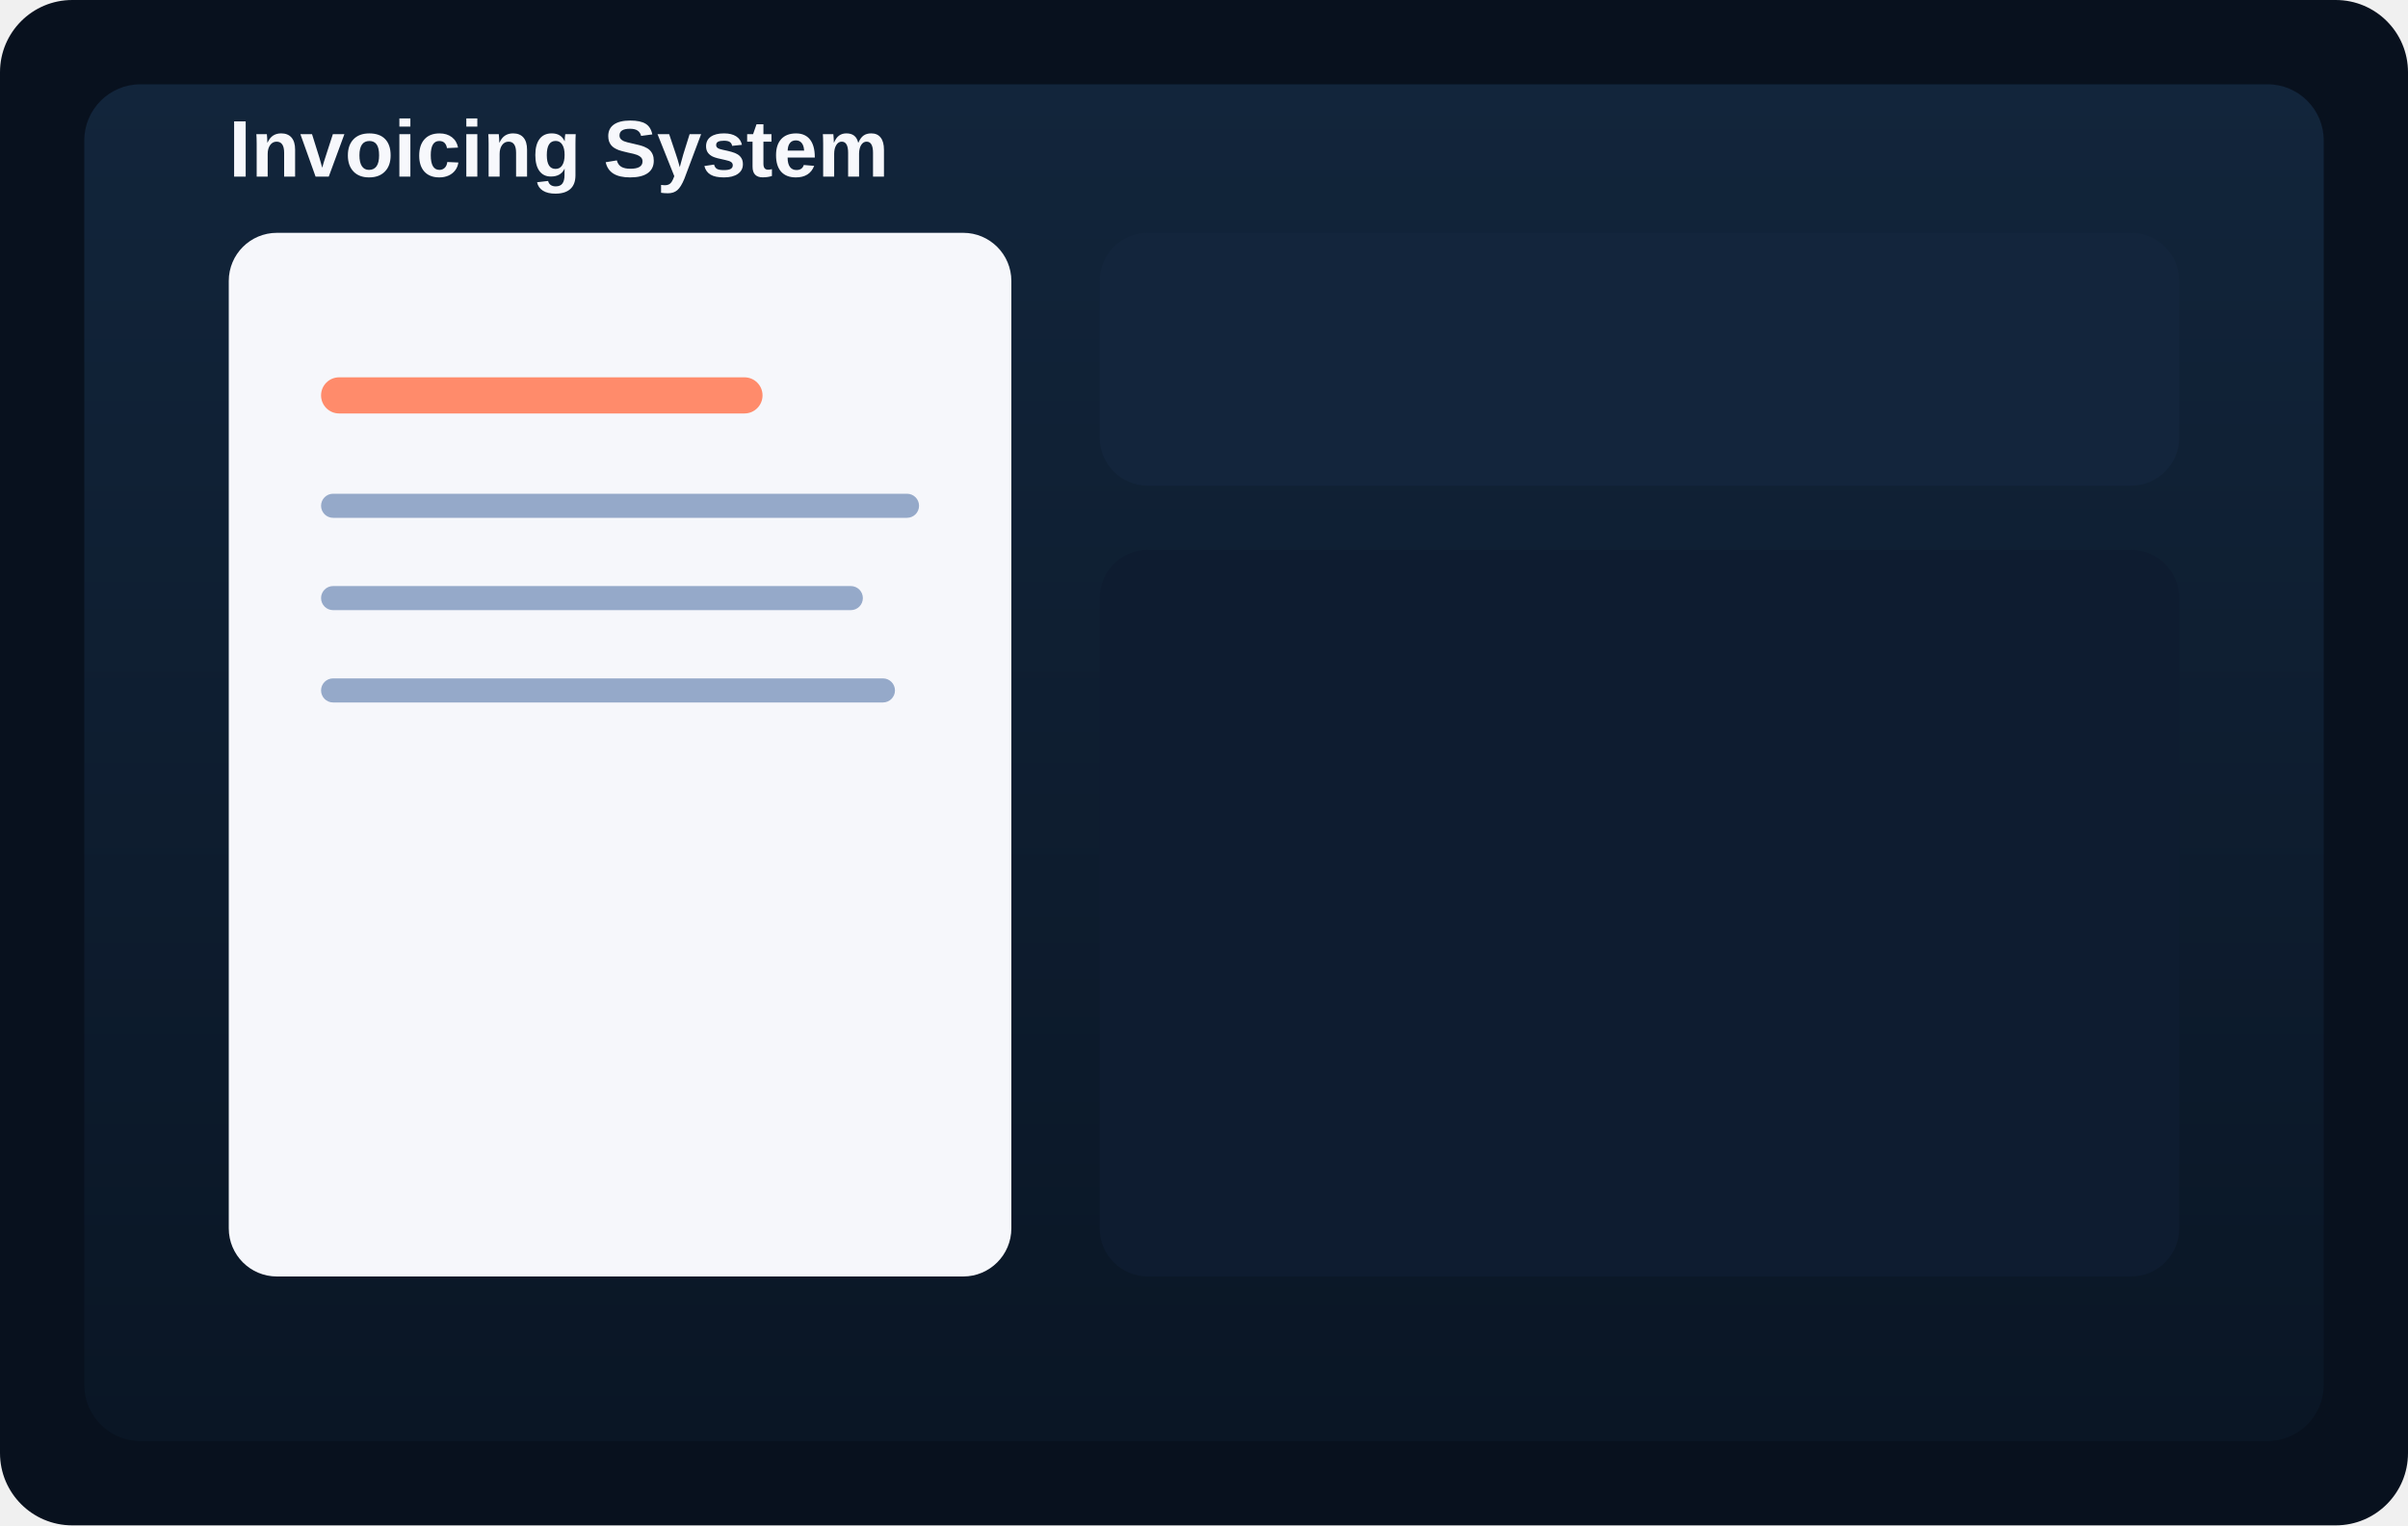
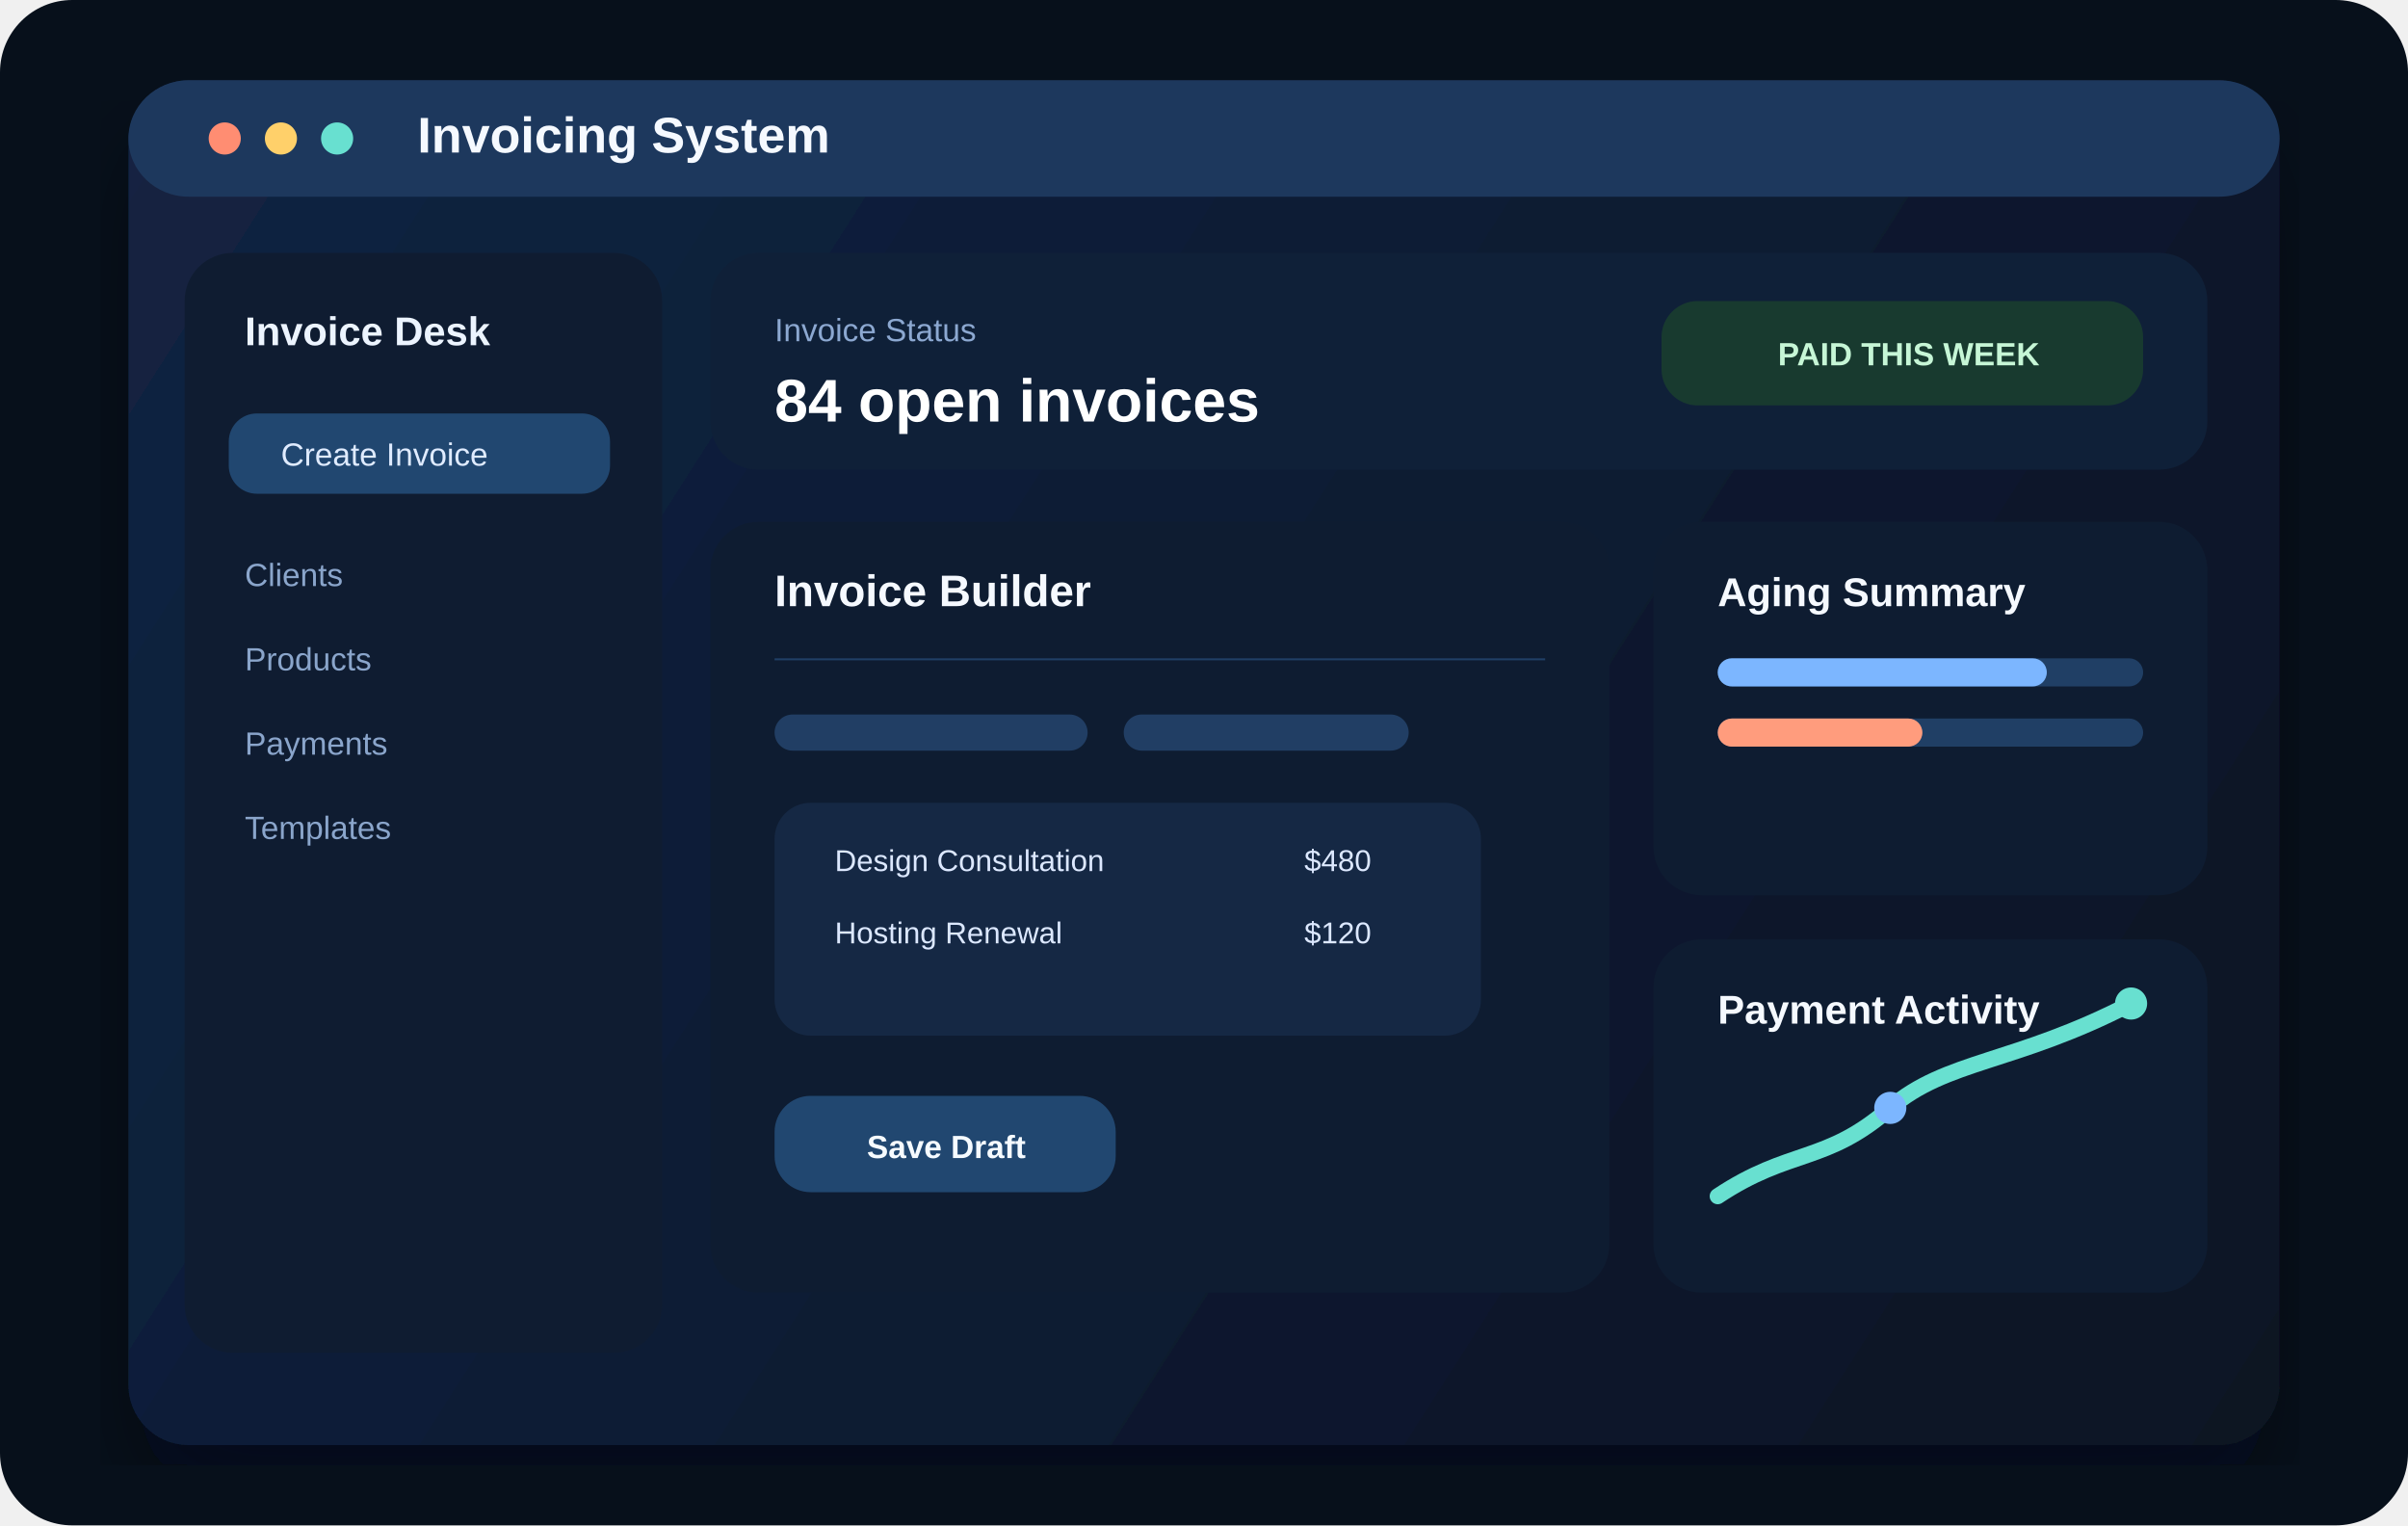
<svg xmlns="http://www.w3.org/2000/svg" width="1200" height="760" viewBox="0 0 1200 760" fill="none">
-   <rect width="1200" height="760" rx="36" fill="#08111E" />
-   <rect x="42" y="42" width="1116" height="676" rx="28" fill="url(#a)" />
-   <rect x="114" y="116" width="390" height="520" rx="24" fill="#F6F7FB" />
-   <rect x="548" y="116" width="538" height="126" rx="24" fill="#13253C" />
-   <rect x="548" y="274" width="538" height="362" rx="24" fill="#0E1C30" />
-   <rect x="160" y="188" width="220" height="18" rx="9" fill="#FF8B6B" />
-   <rect x="160" y="246" width="298" height="12" rx="6" fill="#95A9C9" />
-   <rect x="160" y="292" width="270" height="12" rx="6" fill="#95A9C9" />
-   <rect x="160" y="338" width="286" height="12" rx="6" fill="#95A9C9" />
-   <text x="114" y="88" fill="#F7F8FC" font-family="Arial, sans-serif" font-size="40" font-weight="700">Invoicing System</text>
  <defs>
-     <linearGradient id="a" x1="600" y1="42" x2="600" y2="718" gradientUnits="userSpaceOnUse">
-       <stop stop-color="#12253B" />
-       <stop offset="1" stop-color="#0A1625" />
+     <linearGradient id="bg" x1="76" y1="44" x2="1122" y2="712" gradientUnits="userSpaceOnUse">
+       <stop stop-color="#122442" />
+       <stop offset="1" stop-color="#0A1324" />
    </linearGradient>
+     <filter id="shadow" x="50" y="22" width="1096" height="708" filterUnits="userSpaceOnUse" color-interpolation-filters="sRGB">
+       <feDropShadow dx="0" dy="28" stdDeviation="28" flood-color="#020713" flood-opacity="0.44" />
+     </filter>
  </defs>
+   <rect width="1200" height="760" rx="36" fill="#07101B" />
+   <g filter="url(#shadow)">
+     <rect x="64" y="40" width="1072" height="680" rx="30" fill="url(#bg)" />
+   </g>
+   <rect x="64" y="40" width="1072" height="58" rx="30" fill="#1D385D" />
+   <circle cx="112" cy="69" r="8" fill="#FF8D72" />
+   <circle cx="140" cy="69" r="8" fill="#FFD06A" />
+   <circle cx="168" cy="69" r="8" fill="#68E0D0" />
+   <text x="208" y="76" fill="#F5F9FF" font-family="Arial, sans-serif" font-size="25" font-weight="700">Invoicing System</text>
+   <rect x="92" y="126" width="238" height="548" rx="24" fill="#0F1C31" />
+   <text x="122" y="172" fill="#ECF4FF" font-family="Arial, sans-serif" font-size="20" font-weight="700">Invoice Desk</text>
+   <rect x="114" y="206" width="190" height="40" rx="14" fill="#214770" />
+   <g fill="#8AA5CB" font-family="Arial, sans-serif" font-size="16">
+     <text x="140" y="232" fill="#DFEBFF">Create Invoice</text>
+     <text x="122" y="292">Clients</text>
+     <text x="122" y="334">Products</text>
+     <text x="122" y="376">Payments</text>
+     <text x="122" y="418">Templates</text>
+   </g>
+   <rect x="354" y="126" width="746" height="108" rx="24" fill="#0F2038" />
+   <text x="386" y="170" fill="#8CA8D1" font-family="Arial, sans-serif" font-size="16">Invoice Status</text>
+   <text x="386" y="210" fill="#FFFFFF" font-family="Arial, sans-serif" font-size="30" font-weight="700">84 open invoices</text>
+   <rect x="828" y="150" width="240" height="52" rx="18" fill="#183A2F" />
+   <text x="886" y="182" fill="#C6F6D6" font-family="Arial, sans-serif" font-size="16" font-weight="700">PAID THIS WEEK</text>
+   <rect x="354" y="260" width="448" height="384" rx="24" fill="#0E1C31" />
+   <text x="386" y="302" fill="#F5F9FF" font-family="Arial, sans-serif" font-size="22" font-weight="700">Invoice Builder</text>
+   <rect x="386" y="328" width="384" height="1" fill="#203F65" />
+   <rect x="386" y="356" width="156" height="18" rx="9" fill="#213E64" />
+   <rect x="560" y="356" width="142" height="18" rx="9" fill="#213E64" />
+   <rect x="386" y="400" width="352" height="116" rx="18" fill="#152844" />
+   <g fill="#DCE8FF" font-family="Arial, sans-serif" font-size="15">
+     <text x="416" y="434">Design Consultation</text>
+     <text x="650" y="434">$480</text>
+     <text x="416" y="470">Hosting Renewal</text>
+     <text x="650" y="470">$120</text>
+   </g>
+   <rect x="386" y="546" width="170" height="48" rx="18" fill="#214770" />
+   <text x="432" y="577" fill="#F6FBFF" font-family="Arial, sans-serif" font-size="16" font-weight="700">Save Draft</text>
+   <rect x="824" y="260" width="276" height="186" rx="24" fill="#0E1C31" />
+   <text x="856" y="302" fill="#F5F9FF" font-family="Arial, sans-serif" font-size="20" font-weight="700">Aging Summary</text>
+   <rect x="856" y="328" width="212" height="14" rx="7" fill="#203F65" />
+   <rect x="856" y="328" width="164" height="14" rx="7" fill="#7CB6FF" />
+   <rect x="856" y="358" width="212" height="14" rx="7" fill="#203F65" />
+   <rect x="856" y="358" width="102" height="14" rx="7" fill="#FF9C7D" />
+   <rect x="824" y="468" width="276" height="176" rx="24" fill="#0E1C31" />
+   <text x="856" y="510" fill="#F5F9FF" font-family="Arial, sans-serif" font-size="20" font-weight="700">Payment Activity</text>
+   <path d="M856 596C892 572 910 580 942 552C970 528 1004 530 1062 500" stroke="#68E0D0" stroke-width="8" stroke-linecap="round" />
+   <circle cx="942" cy="552" r="8" fill="#7CB6FF" />
+   <circle cx="1062" cy="500" r="8" fill="#68E0D0" />
</svg>
